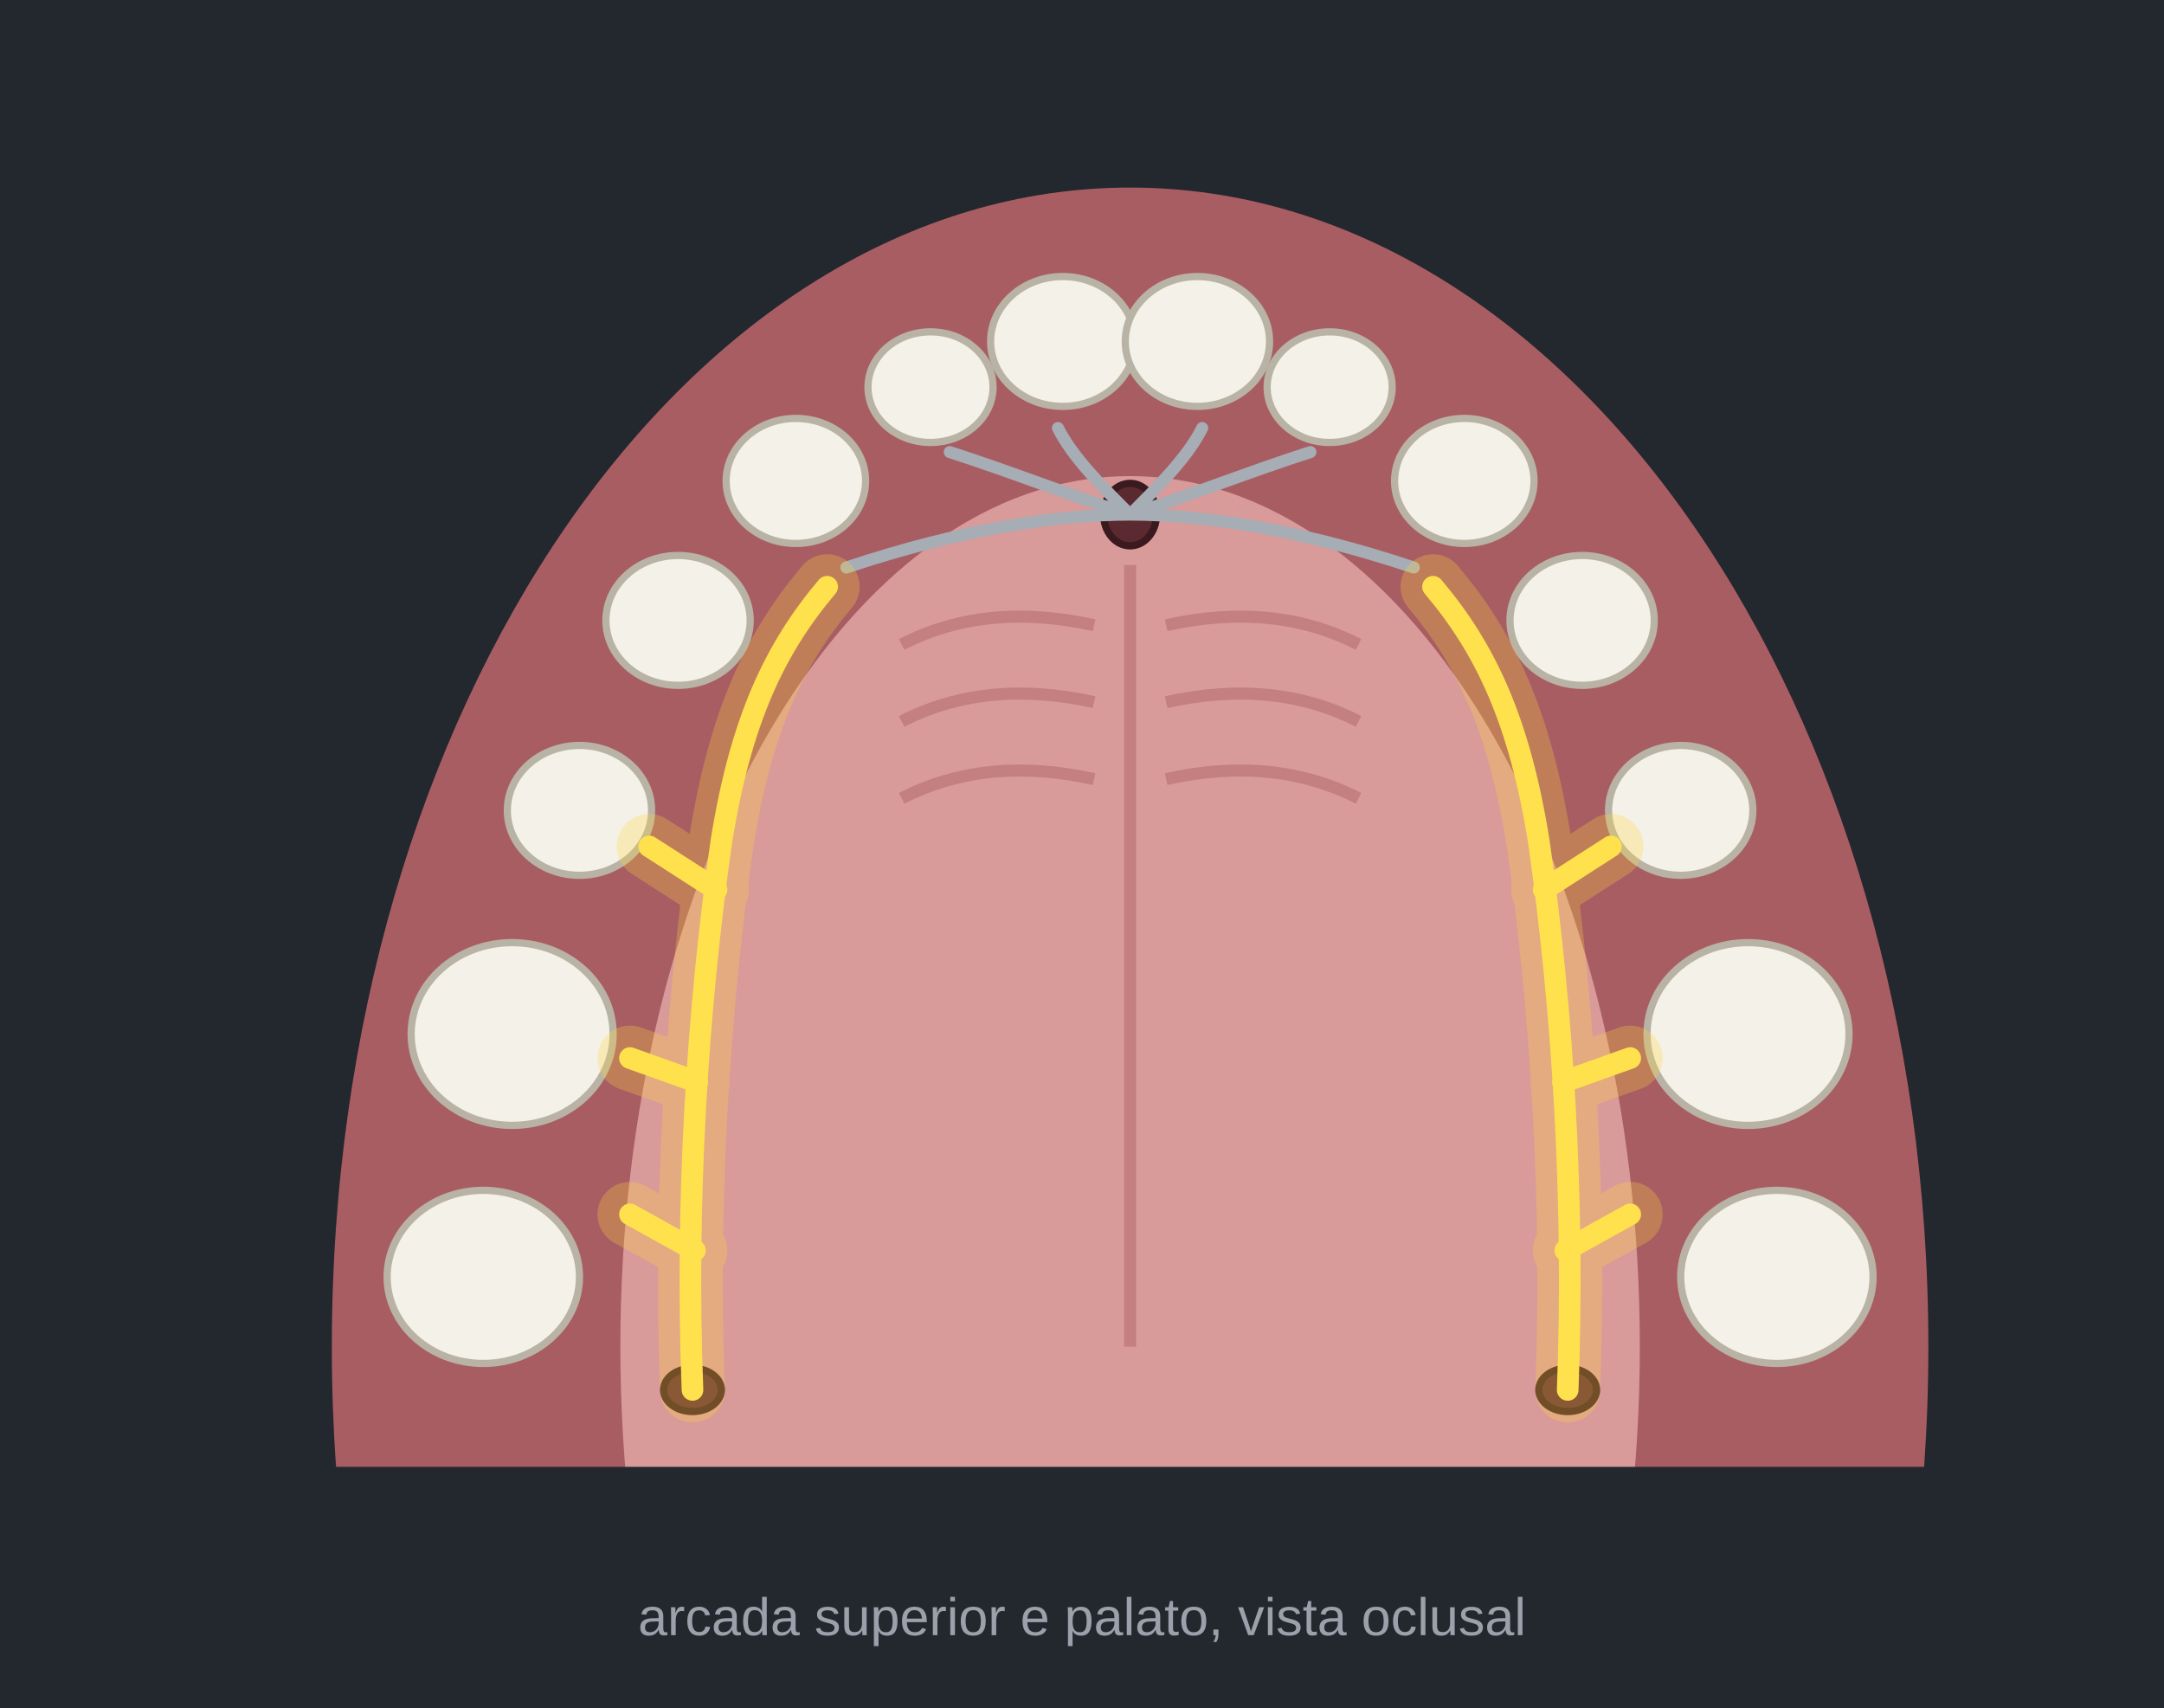
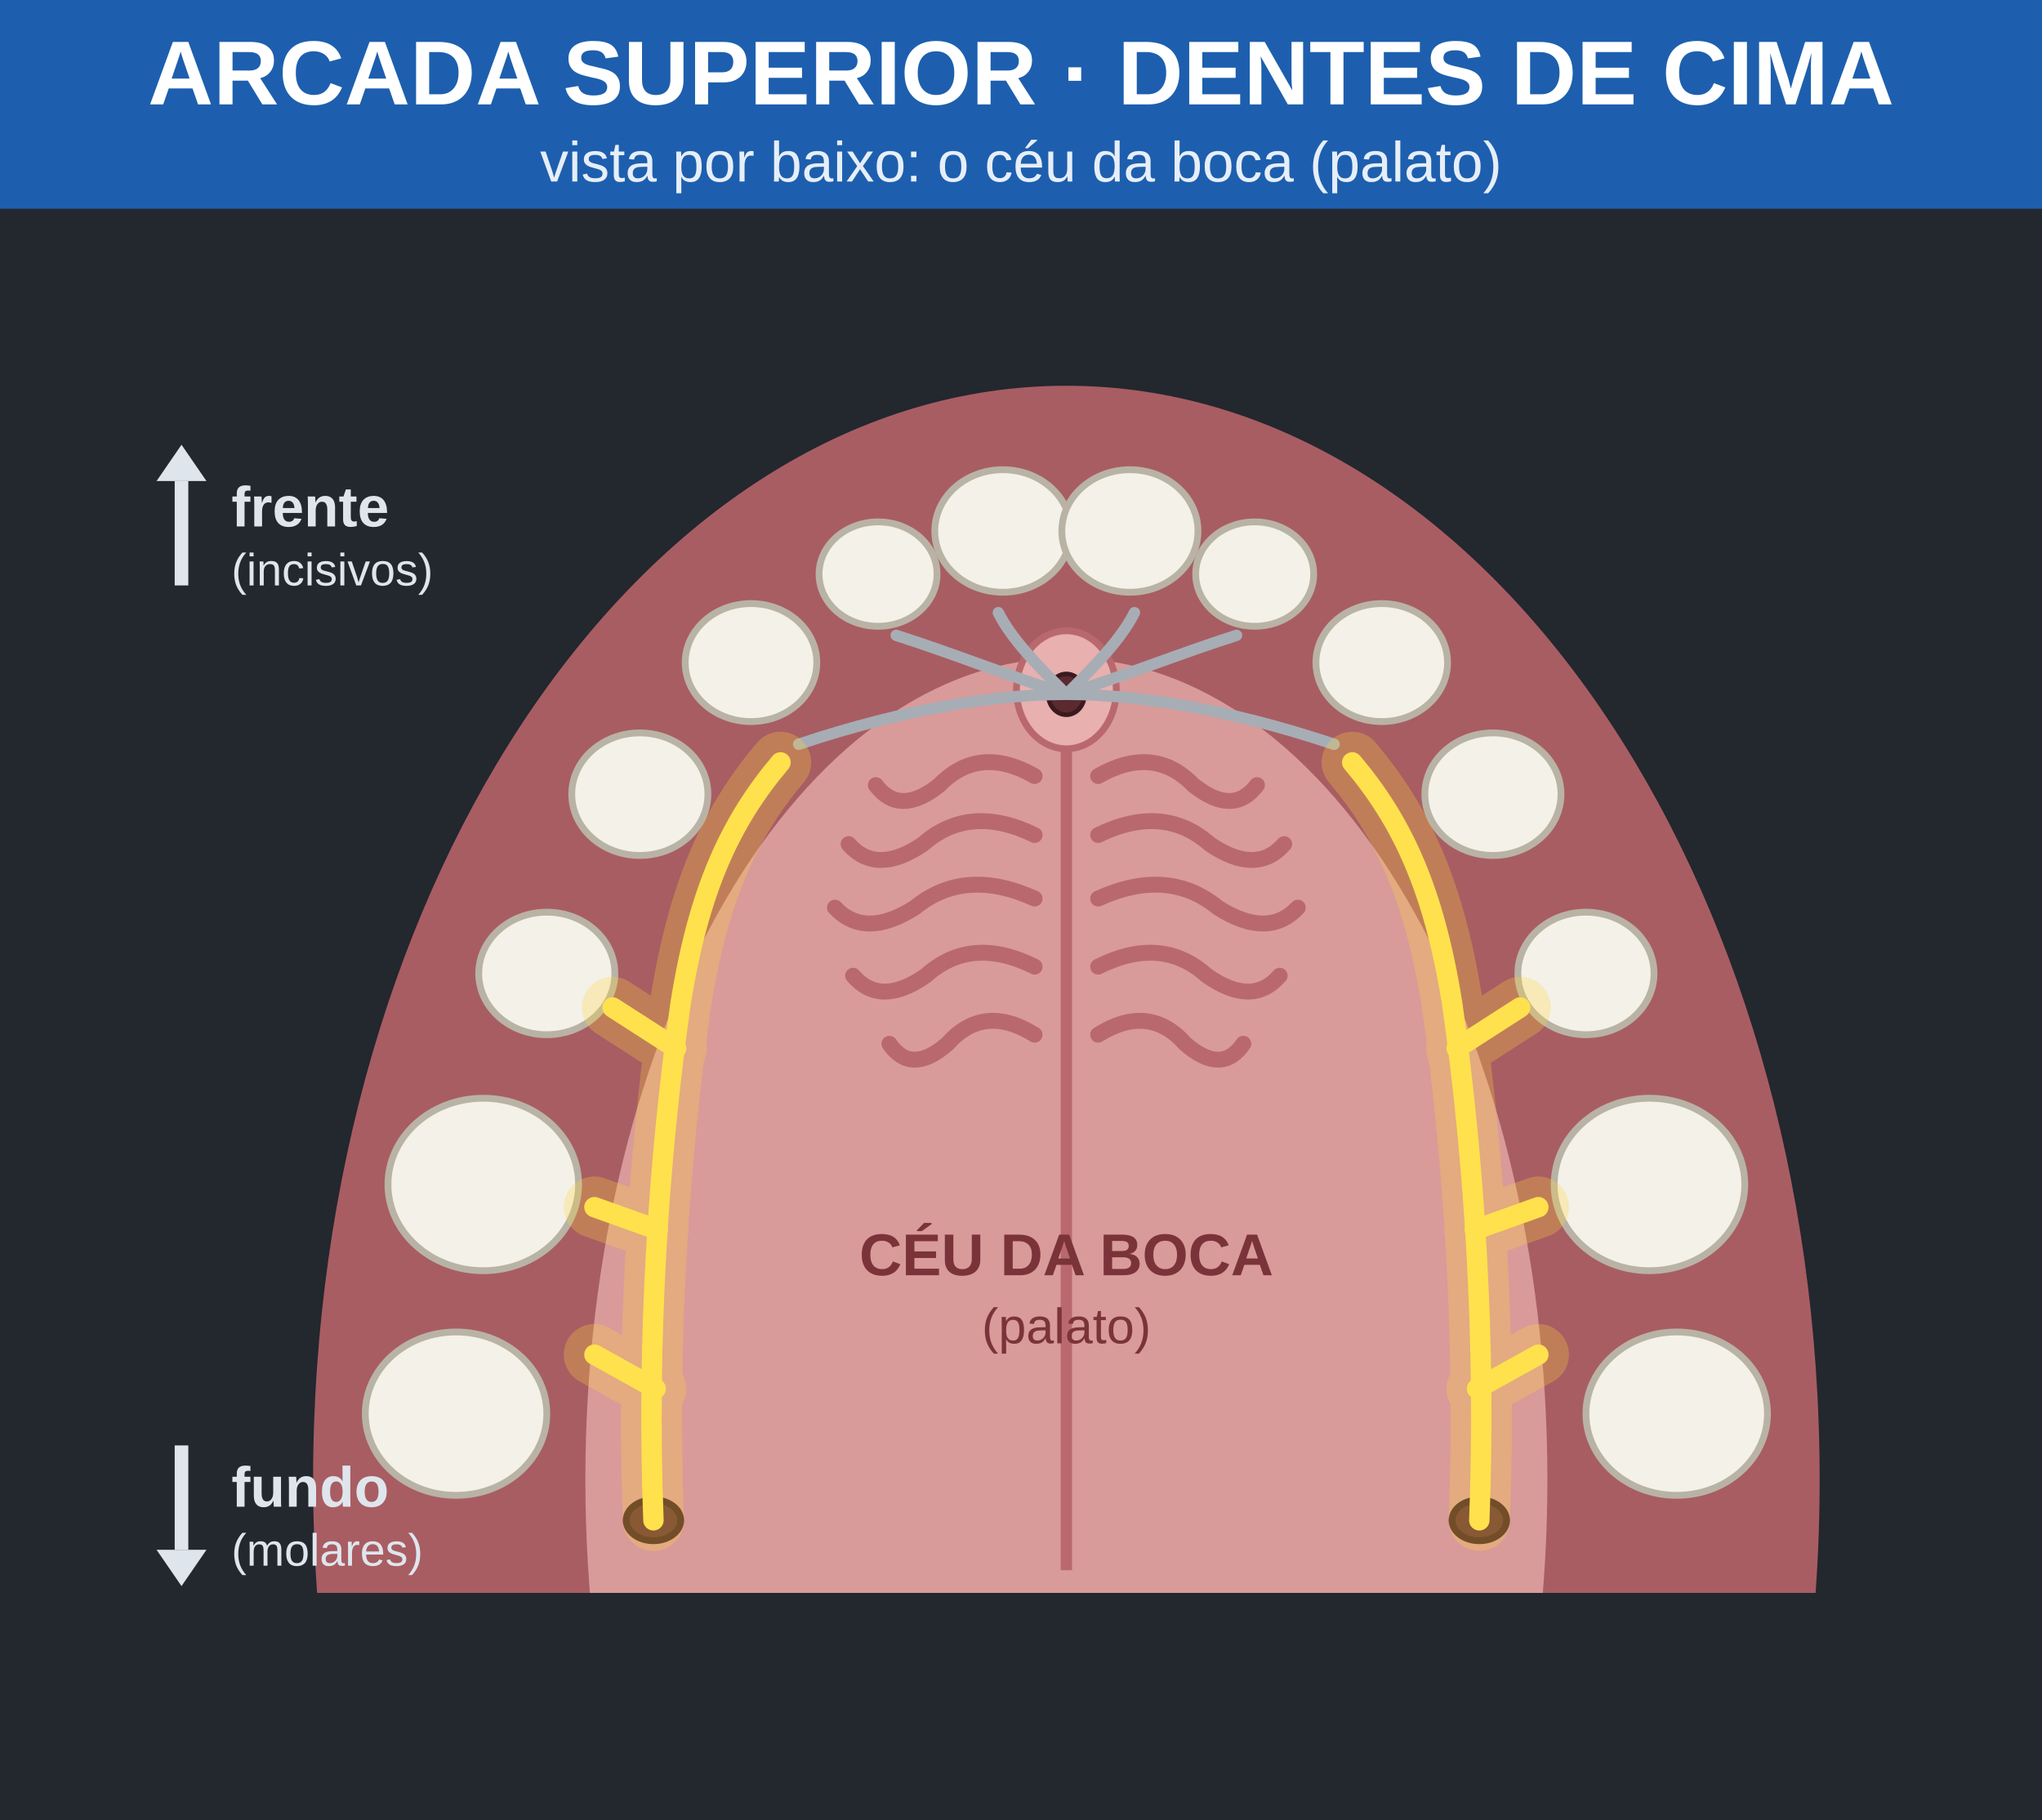
- <svg xmlns="http://www.w3.org/2000/svg" viewBox="0 0 900 710" width="900" height="710" role="img">
-   <rect width="900" height="710" fill="#23272e" />
-   <ellipse cx="470" cy="560" rx="332" ry="482" fill="#a85d63" />
-   <ellipse cx="470" cy="560" rx="212" ry="362" fill="#d99a9a" />
-   <path d="M470 235 L470 560" stroke="#c47f80" stroke-width="5" fill="none" />
-   <path d="M455 260 q-45 -10 -80 8 M485 260 q45 -10 80 8" stroke="#c47f80" stroke-width="5" fill="none" />
-   <path d="M455 292 q-45 -10 -80 8 M485 292 q45 -10 80 8" stroke="#c47f80" stroke-width="5" fill="none" />
-   <path d="M455 324 q-45 -10 -80 8 M485 324 q45 -10 80 8" stroke="#c47f80" stroke-width="5" fill="none" />
-   <rect x="0" y="610" width="900" height="200" fill="#23272e" />
-   <ellipse cx="442" cy="142" rx="30" ry="27" fill="#f4f1e8" stroke="#b9b3a5" stroke-width="3" />
-   <ellipse cx="498" cy="142" rx="30" ry="27" fill="#f4f1e8" stroke="#b9b3a5" stroke-width="3" />
-   <ellipse cx="387" cy="161" rx="26" ry="23" fill="#f4f1e8" stroke="#b9b3a5" stroke-width="3" />
-   <ellipse cx="553" cy="161" rx="26" ry="23" fill="#f4f1e8" stroke="#b9b3a5" stroke-width="3" />
-   <ellipse cx="331" cy="200" rx="29" ry="26" fill="#f4f1e8" stroke="#b9b3a5" stroke-width="3" />
-   <ellipse cx="609" cy="200" rx="29" ry="26" fill="#f4f1e8" stroke="#b9b3a5" stroke-width="3" />
-   <ellipse cx="282" cy="258" rx="30" ry="27" fill="#f4f1e8" stroke="#b9b3a5" stroke-width="3" />
-   <ellipse cx="658" cy="258" rx="30" ry="27" fill="#f4f1e8" stroke="#b9b3a5" stroke-width="3" />
-   <ellipse cx="241" cy="337" rx="30" ry="27" fill="#f4f1e8" stroke="#b9b3a5" stroke-width="3" />
-   <ellipse cx="699" cy="337" rx="30" ry="27" fill="#f4f1e8" stroke="#b9b3a5" stroke-width="3" />
-   <ellipse cx="213" cy="430" rx="42" ry="38" fill="#f4f1e8" stroke="#b9b3a5" stroke-width="3" />
-   <ellipse cx="727" cy="430" rx="42" ry="38" fill="#f4f1e8" stroke="#b9b3a5" stroke-width="3" />
-   <ellipse cx="201" cy="531" rx="40" ry="36" fill="#f4f1e8" stroke="#b9b3a5" stroke-width="3" />
-   <ellipse cx="739" cy="531" rx="40" ry="36" fill="#f4f1e8" stroke="#b9b3a5" stroke-width="3" />
-   <ellipse cx="470" cy="214" rx="11" ry="13" fill="#5a2a30" stroke="#3a1a1e" stroke-width="3" />
-   <ellipse cx="288" cy="578" rx="12" ry="9" fill="#5a2a30" stroke="#3a1a1e" stroke-width="3" />
-   <ellipse cx="652" cy="578" rx="12" ry="9" fill="#5a2a30" stroke="#3a1a1e" stroke-width="3" />
-   <path d="M470 214 C440 214 400 220 352 236 M470 214 C445 206 420 196 395 188 M470 214 C458 202 446 190 440 178 M470 214 C500 214 540 220 588 236 M470 214 C495 206 520 196 545 188 M470 214 C482 202 494 190 500 178" fill="none" stroke="#a7adb5" stroke-width="5" stroke-linecap="round" stroke-linejoin="round" />
-   <path d="M288 578 C285 500 290 420 300 350 C308 300 322 270 344 244 M289 520 L262 505 M290 450 L262 440 M298 370 L270 352" fill="none" stroke="#ffd23f" stroke-opacity="0.28" stroke-width="27" stroke-linecap="round" stroke-linejoin="round" />
-   <path d="M288 578 C285 500 290 420 300 350 C308 300 322 270 344 244 M289 520 L262 505 M290 450 L262 440 M298 370 L270 352" fill="none" stroke="#ffe14d" stroke-width="9" stroke-linecap="round" stroke-linejoin="round" />
-   <path d="M652 578 C655 500 650 420 640 350 C632 300 618 270 596 244 M651 520 L678 505 M650 450 L678 440 M642 370 L670 352" fill="none" stroke="#ffd23f" stroke-opacity="0.28" stroke-width="27" stroke-linecap="round" stroke-linejoin="round" />
-   <path d="M652 578 C655 500 650 420 640 350 C632 300 618 270 596 244 M651 520 L678 505 M650 450 L678 440 M642 370 L670 352" fill="none" stroke="#ffe14d" stroke-width="9" stroke-linecap="round" stroke-linejoin="round" />
-   <text x="450" y="680" text-anchor="middle" font-size="22" font-weight="400" font-family="Arial,Helvetica,sans-serif" fill="#9aa1ab">arcada superior e palato, vista oclusal</text>
+ <svg xmlns="http://www.w3.org/2000/svg" viewBox="0 0 900 802" width="900" height="802" role="img">
+   <rect width="900" height="802" fill="#23272e" />
+   <rect width="900" height="92" fill="#1d5fae" />
+   <text x="450.0" y="46" text-anchor="middle" font-size="40" font-weight="700" font-family="Arial,Helvetica,sans-serif" fill="#ffffff">ARCADA SUPERIOR · DENTES DE CIMA</text>
+   <text x="450.0" y="80" text-anchor="middle" font-size="25" font-weight="400" font-family="Arial,Helvetica,sans-serif" fill="#e6eef8">vista por baixo: o céu da boca (palato)</text>
+   <g transform="translate(0 92)">
+     <ellipse cx="470" cy="560" rx="332" ry="482" fill="#a85d63" />
+     <ellipse cx="470" cy="560" rx="212" ry="362" fill="#d99a9a" />
+     <path d="M470 236 L470 600" stroke="#b9696d" stroke-width="5" fill="none" />
+     <path d="M456 250 q-24.5 -14 -42.0 4 q-17.5 14 -28.0 0" stroke="#b9696d" stroke-width="7" fill="none" stroke-linecap="round" />
+     <path d="M484 250 q24.5 -14 42.0 4 q17.5 14 28.0 0" stroke="#b9696d" stroke-width="7" fill="none" stroke-linecap="round" />
+     <path d="M456 276 q-28.7 -14 -49.2 4 q-20.5 14 -32.8 0" stroke="#b9696d" stroke-width="7" fill="none" stroke-linecap="round" />
+     <path d="M484 276 q28.7 -14 49.2 4 q20.5 14 32.8 0" stroke="#b9696d" stroke-width="7" fill="none" stroke-linecap="round" />
+     <path d="M456 304 q-30.8 -14 -52.8 4 q-22.0 14 -35.2 0" stroke="#b9696d" stroke-width="7" fill="none" stroke-linecap="round" />
+     <path d="M484 304 q30.8 -14 52.8 4 q22.0 14 35.2 0" stroke="#b9696d" stroke-width="7" fill="none" stroke-linecap="round" />
+     <path d="M456 334 q-28.0 -14 -48.0 4 q-20.0 14 -32.0 0" stroke="#b9696d" stroke-width="7" fill="none" stroke-linecap="round" />
+     <path d="M484 334 q28.0 -14 48.0 4 q20.0 14 32.0 0" stroke="#b9696d" stroke-width="7" fill="none" stroke-linecap="round" />
+     <path d="M456 364 q-22.4 -14 -38.4 4 q-16.0 14 -25.6 0" stroke="#b9696d" stroke-width="7" fill="none" stroke-linecap="round" />
+     <path d="M484 364 q22.4 -14 38.4 4 q16.0 14 25.6 0" stroke="#b9696d" stroke-width="7" fill="none" stroke-linecap="round" />
+     <rect x="0" y="610" width="900" height="200" fill="#23272e" />
+     <ellipse cx="442" cy="142" rx="30" ry="27" fill="#f4f1e8" stroke="#b9b3a5" stroke-width="3" />
+     <ellipse cx="498" cy="142" rx="30" ry="27" fill="#f4f1e8" stroke="#b9b3a5" stroke-width="3" />
+     <ellipse cx="387" cy="161" rx="26" ry="23" fill="#f4f1e8" stroke="#b9b3a5" stroke-width="3" />
+     <ellipse cx="553" cy="161" rx="26" ry="23" fill="#f4f1e8" stroke="#b9b3a5" stroke-width="3" />
+     <ellipse cx="331" cy="200" rx="29" ry="26" fill="#f4f1e8" stroke="#b9b3a5" stroke-width="3" />
+     <ellipse cx="609" cy="200" rx="29" ry="26" fill="#f4f1e8" stroke="#b9b3a5" stroke-width="3" />
+     <ellipse cx="282" cy="258" rx="30" ry="27" fill="#f4f1e8" stroke="#b9b3a5" stroke-width="3" />
+     <ellipse cx="658" cy="258" rx="30" ry="27" fill="#f4f1e8" stroke="#b9b3a5" stroke-width="3" />
+     <ellipse cx="241" cy="337" rx="30" ry="27" fill="#f4f1e8" stroke="#b9b3a5" stroke-width="3" />
+     <ellipse cx="699" cy="337" rx="30" ry="27" fill="#f4f1e8" stroke="#b9b3a5" stroke-width="3" />
+     <ellipse cx="213" cy="430" rx="42" ry="38" fill="#f4f1e8" stroke="#b9b3a5" stroke-width="3" />
+     <ellipse cx="727" cy="430" rx="42" ry="38" fill="#f4f1e8" stroke="#b9b3a5" stroke-width="3" />
+     <ellipse cx="201" cy="531" rx="40" ry="36" fill="#f4f1e8" stroke="#b9b3a5" stroke-width="3" />
+     <ellipse cx="739" cy="531" rx="40" ry="36" fill="#f4f1e8" stroke="#b9b3a5" stroke-width="3" />
+     <ellipse cx="470" cy="212" rx="22" ry="26" fill="#e8b0ae" stroke="#b9696d" stroke-width="3" />
+     <ellipse cx="470" cy="214" rx="8" ry="9" fill="#5a2a30" stroke="#3a1a1e" stroke-width="2" />
+     <ellipse cx="288" cy="578" rx="12" ry="9" fill="#5a2a30" stroke="#3a1a1e" stroke-width="3" />
+     <ellipse cx="652" cy="578" rx="12" ry="9" fill="#5a2a30" stroke="#3a1a1e" stroke-width="3" />
+     <path d="M470 214 C440 214 400 220 352 236 M470 214 C445 206 420 196 395 188 M470 214 C458 202 446 190 440 178 M470 214 C500 214 540 220 588 236 M470 214 C495 206 520 196 545 188 M470 214 C482 202 494 190 500 178" fill="none" stroke="#a7adb5" stroke-width="5" stroke-linecap="round" stroke-linejoin="round" />
+     <path d="M288 578 C285 500 290 420 300 350 C308 300 322 270 344 244 M289 520 L262 505 M290 450 L262 440 M298 370 L270 352" fill="none" stroke="#ffd23f" stroke-opacity="0.28" stroke-width="27" stroke-linecap="round" stroke-linejoin="round" />
+     <path d="M288 578 C285 500 290 420 300 350 C308 300 322 270 344 244 M289 520 L262 505 M290 450 L262 440 M298 370 L270 352" fill="none" stroke="#ffe14d" stroke-width="9" stroke-linecap="round" stroke-linejoin="round" />
+     <path d="M652 578 C655 500 650 420 640 350 C632 300 618 270 596 244 M651 520 L678 505 M650 450 L678 440 M642 370 L670 352" fill="none" stroke="#ffd23f" stroke-opacity="0.28" stroke-width="27" stroke-linecap="round" stroke-linejoin="round" />
+     <path d="M652 578 C655 500 650 420 640 350 C632 300 618 270 596 244 M651 520 L678 505 M650 450 L678 440 M642 370 L670 352" fill="none" stroke="#ffe14d" stroke-width="9" stroke-linecap="round" stroke-linejoin="round" />
+     <text x="470" y="470" text-anchor="middle" font-size="26" font-weight="700" font-family="Arial,Helvetica,sans-serif" fill="#7a3439">CÉU DA BOCA</text>
+     <text x="470" y="500" text-anchor="middle" font-size="22" font-weight="400" font-family="Arial,Helvetica,sans-serif" fill="#7a3439">(palato)</text>
+     <path d="M80 166 L80 120" stroke="#dfe5ec" stroke-width="6" />
+     <polygon points="80,104 91,120 69,120" fill="#dfe5ec" />
+     <text x="102" y="152.0" text-anchor="start" font-size="25" font-weight="700" font-family="Arial,Helvetica,sans-serif" fill="#dfe5ec" />
+     <text x="102" y="140" text-anchor="start" font-size="25" font-weight="700" font-family="Arial,Helvetica,sans-serif" fill="#dfe5ec">frente</text>
+     <text x="102" y="166" text-anchor="start" font-size="20" font-weight="400" font-family="Arial,Helvetica,sans-serif" fill="#dfe5ec">(incisivos)</text>
+     <path d="M80 545 L80 591" stroke="#dfe5ec" stroke-width="6" />
+     <polygon points="80,607 69,591 91,591" fill="#dfe5ec" />
+     <text x="102" y="577.0" text-anchor="start" font-size="25" font-weight="700" font-family="Arial,Helvetica,sans-serif" fill="#dfe5ec" />
+     <text x="102" y="572" text-anchor="start" font-size="25" font-weight="700" font-family="Arial,Helvetica,sans-serif" fill="#dfe5ec">fundo</text>
+     <text x="102" y="598" text-anchor="start" font-size="20" font-weight="400" font-family="Arial,Helvetica,sans-serif" fill="#dfe5ec">(molares)</text>
+   </g>
</svg>
